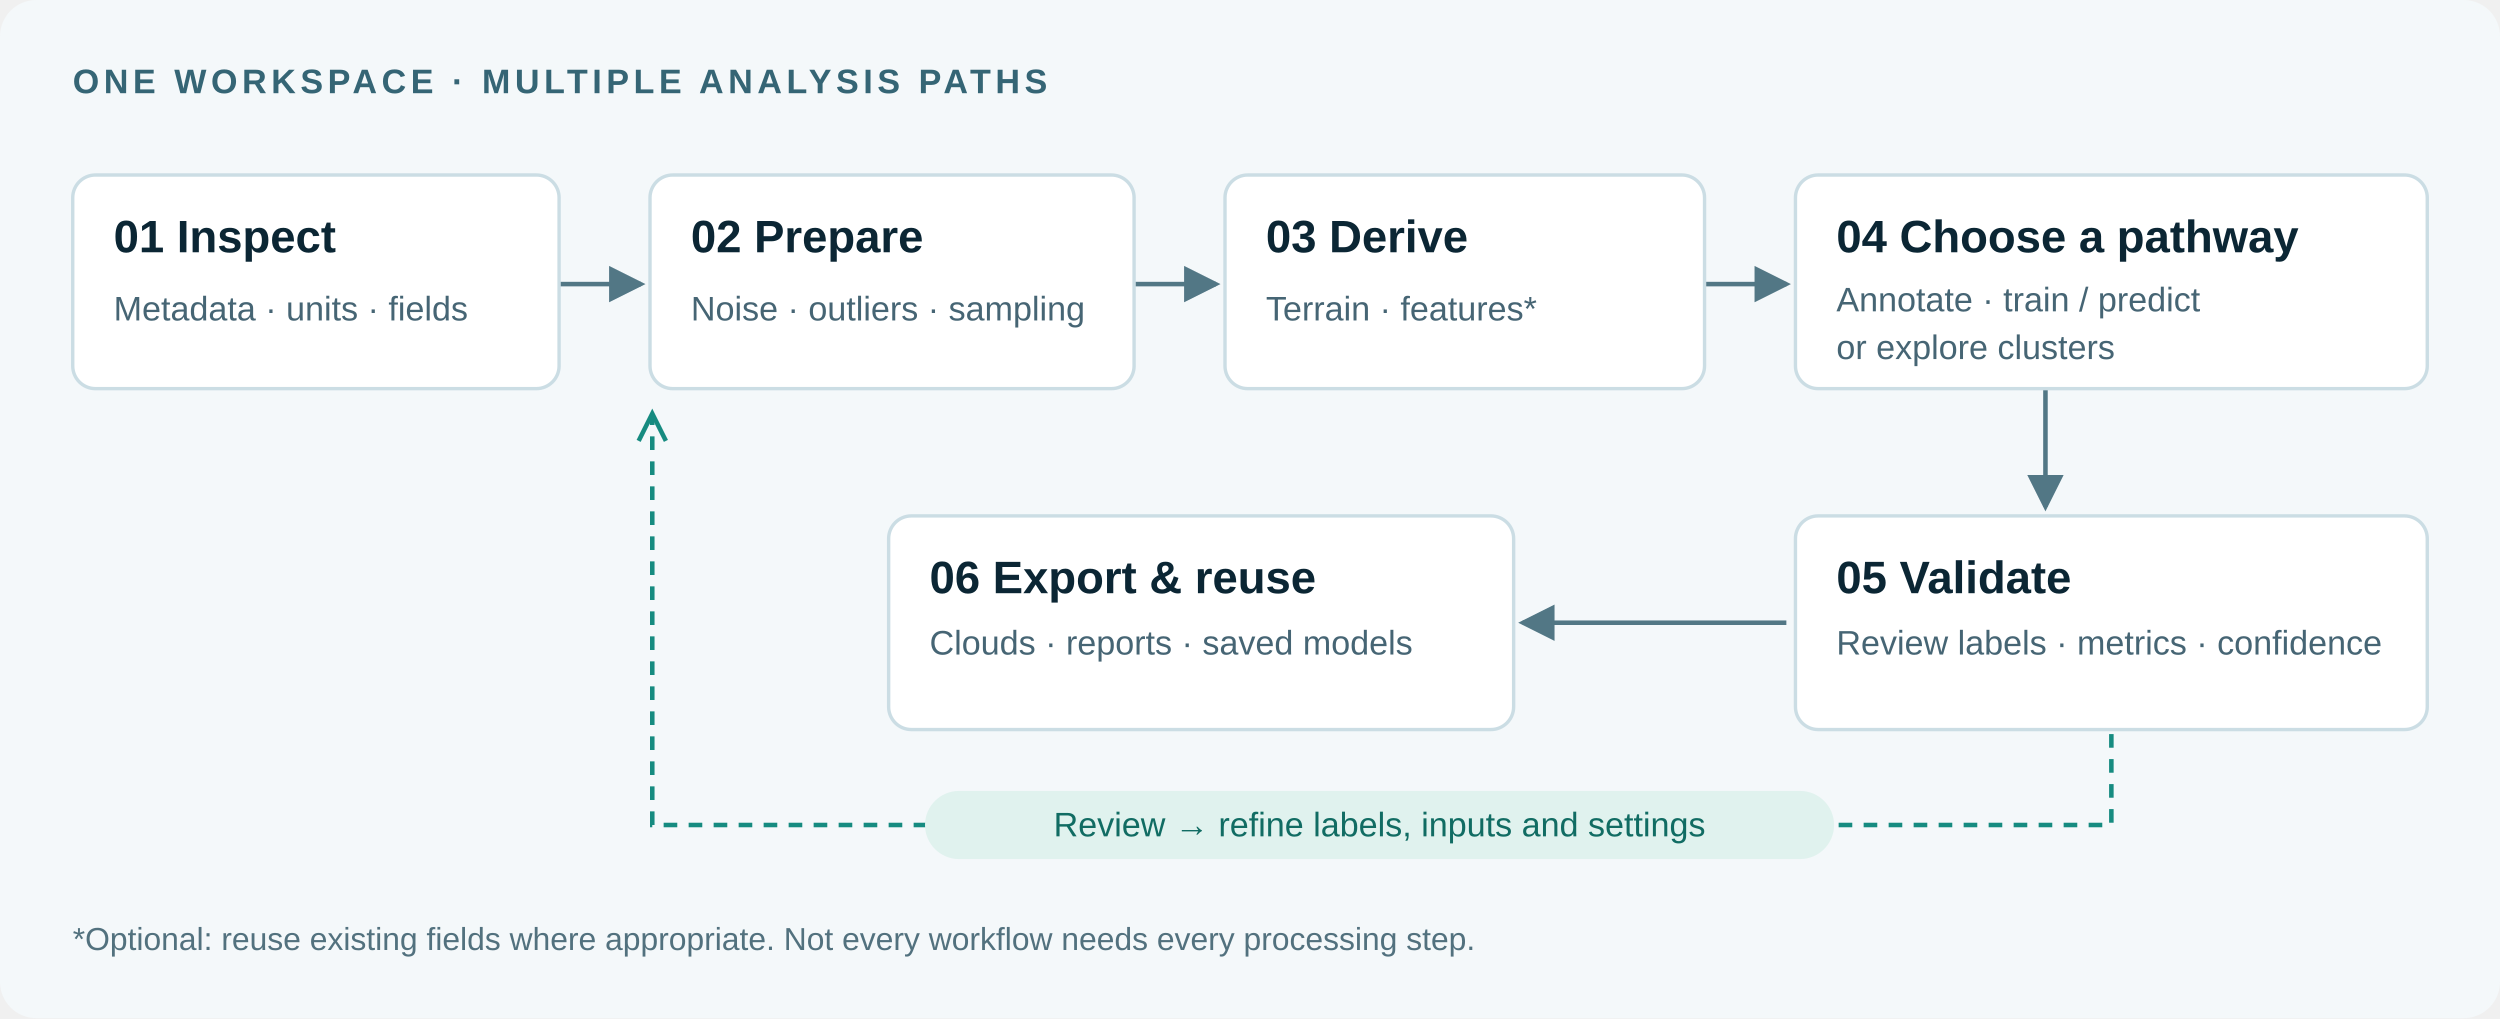
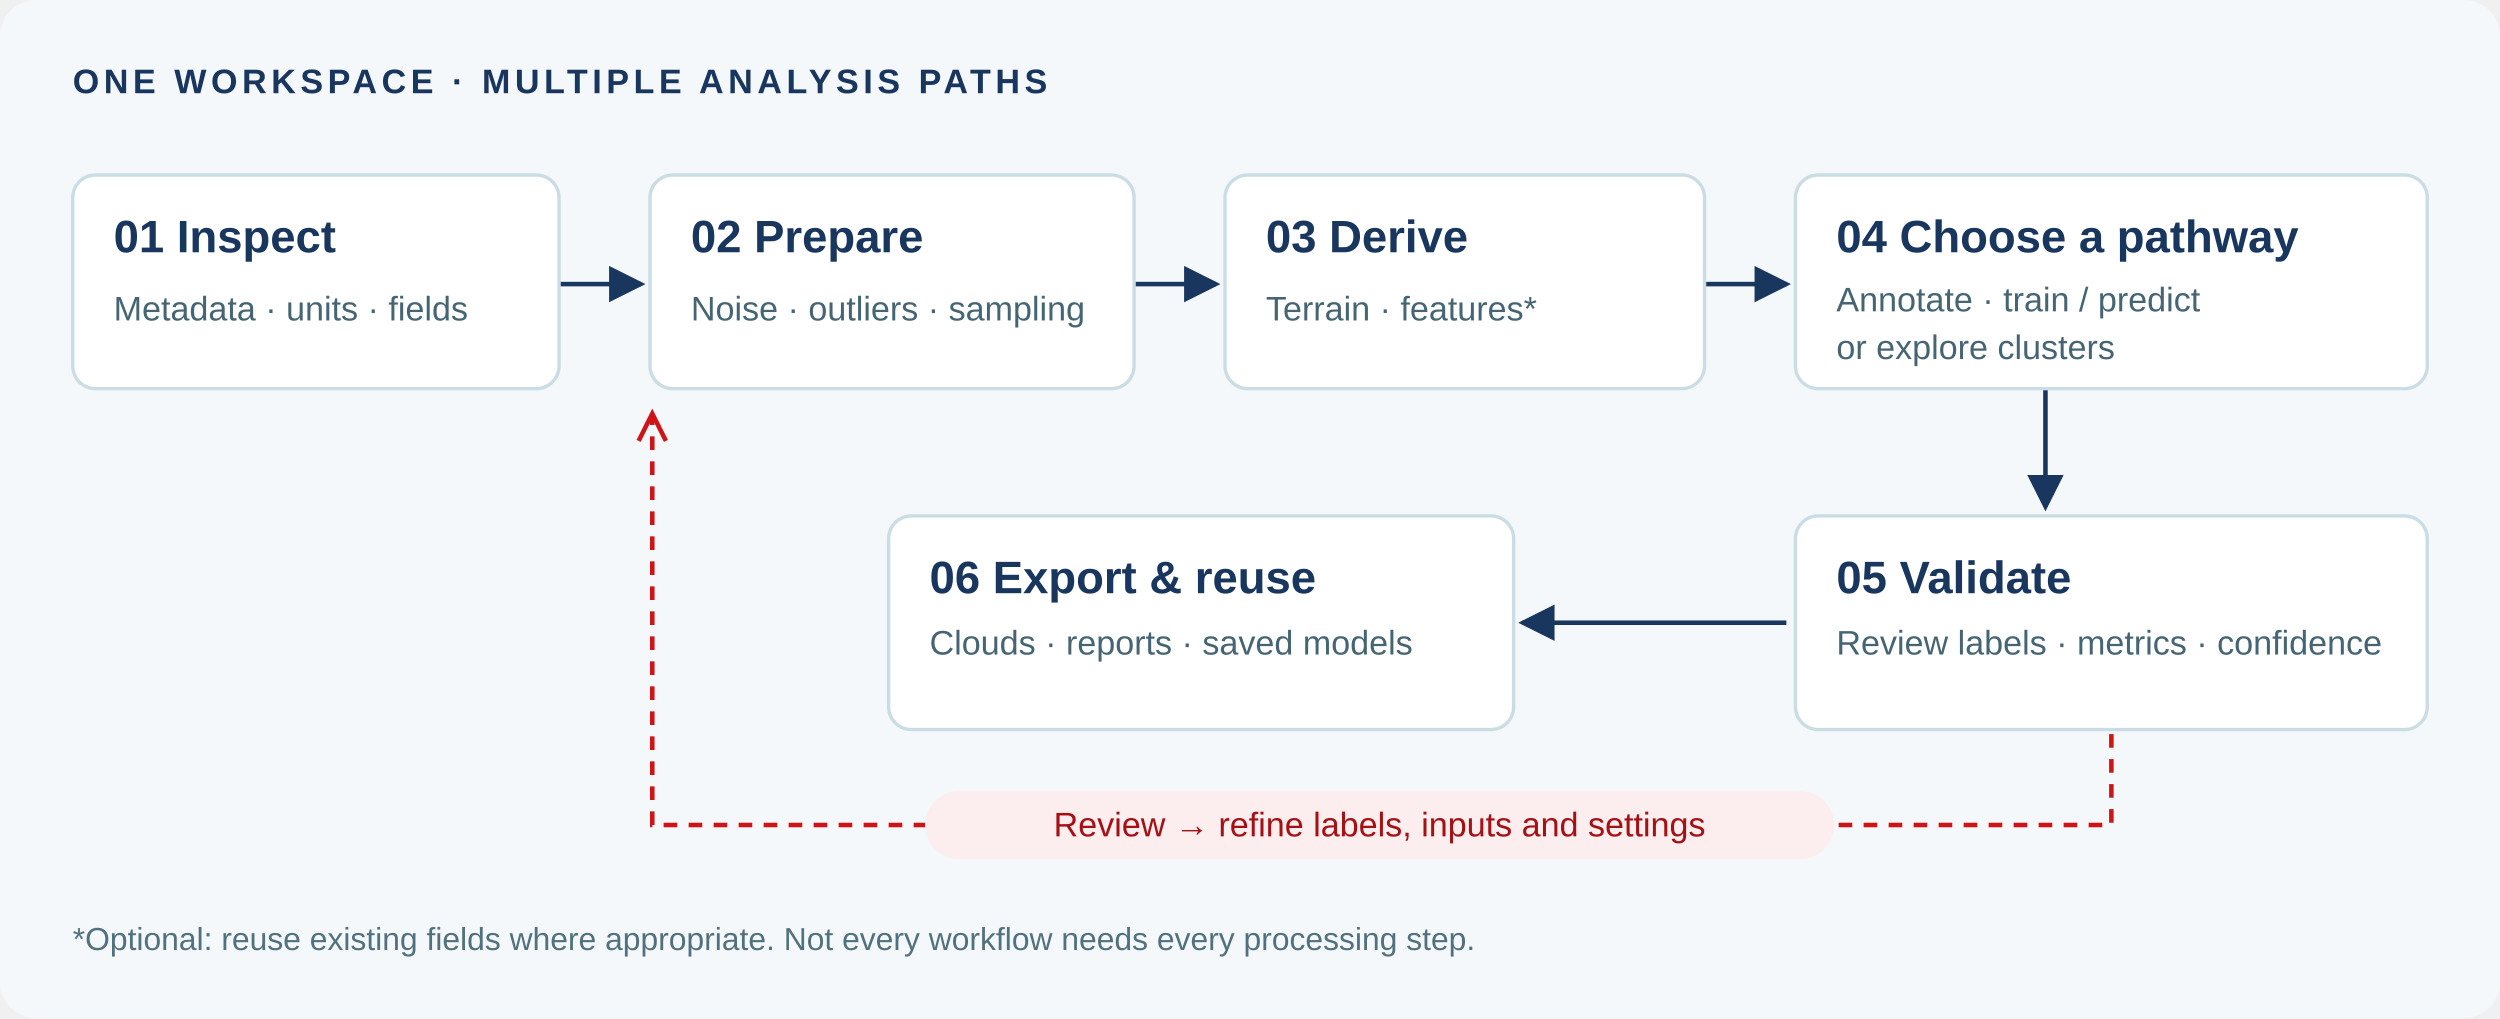
<svg xmlns="http://www.w3.org/2000/svg" width="1100" height="448" viewBox="0 0 1100 448" role="img" aria-labelledby="title desc">
  <defs>
    <marker id="arrow" markerWidth="8" markerHeight="8" refX="7" refY="4" orient="auto">
-       <path d="M0 0 8 4 0 8Z" fill="#527785" />
+       <path d="M0 0 8 4 0 8Z" fill="#19365E" />
    </marker>
  </defs>
  <rect width="1100" height="448" rx="16" fill="#f4f8fa" />
  <g font-family="Segoe UI, Arial, sans-serif">
-     <text x="32" y="41" font-size="15" font-weight="700" letter-spacing="2" fill="#356575">ONE WORKSPACE · MULTIPLE ANALYSIS PATHS</text>
-     <g stroke="#527785" stroke-width="2" fill="none" marker-end="url(#arrow)">
+     <text x="32" y="41" font-size="15" font-weight="700" letter-spacing="2" fill="#19365E">ONE WORKSPACE · MULTIPLE ANALYSIS PATHS</text>
+     <g stroke="#19365E" stroke-width="2" fill="none" marker-end="url(#arrow)">
      <path d="M246 125h36" />
      <path d="M499 125h36" />
      <path d="M750 125h36" />
      <path d="M900 171v52" />
      <path d="M786 274H670" />
    </g>
    <g fill="#ffffff" stroke="#cbdde4" stroke-width="1.5">
      <rect x="32" y="77" width="214" height="94" rx="10" />
      <rect x="286" y="77" width="213" height="94" rx="10" />
      <rect x="539" y="77" width="211" height="94" rx="10" />
      <rect x="790" y="77" width="278" height="94" rx="10" />
      <rect x="790" y="227" width="278" height="94" rx="10" />
      <rect x="391" y="227" width="275" height="94" rx="10" />
    </g>
-     <g fill="#0b2634" font-size="20" font-weight="700">
+     <g fill="#19365E" font-size="20" font-weight="700">
      <text x="50" y="111">01  Inspect</text>
      <text x="304" y="111">02  Prepare</text>
      <text x="557" y="111">03  Derive</text>
      <text x="808" y="111">04  Choose a pathway</text>
      <text x="808" y="261">05  Validate</text>
      <text x="409" y="261">06  Export &amp; reuse</text>
    </g>
    <g fill="#466574" font-size="15">
      <text x="50" y="141">Metadata · units · fields</text>
      <text x="304" y="141">Noise · outliers · sampling</text>
      <text x="557" y="141">Terrain · features*</text>
      <text x="808" y="137">Annotate · train / predict</text>
      <text x="808" y="158">or explore clusters</text>
      <text x="808" y="288">Review labels · metrics · confidence</text>
      <text x="409" y="288">Clouds · reports · saved models</text>
    </g>
-     <path d="M929 323v40H287V184" fill="none" stroke="#168b80" stroke-width="2" stroke-dasharray="6 5" />
-     <path d="m281 194 6-12 6 12" fill="none" stroke="#168b80" stroke-width="2" />
-     <rect x="407" y="348" width="400" height="30" rx="15" fill="#e0f2ee" />
-     <text x="607" y="368" fill="#116c63" font-size="15" text-anchor="middle">Review → refine labels, inputs and settings</text>
+     <path d="M929 323v40H287V184" fill="none" stroke="#CE1417" stroke-width="2" stroke-dasharray="6 5" />
+     <path d="m281 194 6-12 6 12" fill="none" stroke="#CE1417" stroke-width="2" />
+     <rect x="407" y="348" width="400" height="30" rx="15" fill="#FCEDEE" />
+     <text x="607" y="368" fill="#A41013" font-size="15" text-anchor="middle">Review → refine labels, inputs and settings</text>
    <text x="32" y="418" fill="#52717e" font-size="14">*Optional: reuse existing fields where appropriate. Not every workflow needs every processing step.</text>
  </g>
</svg>
